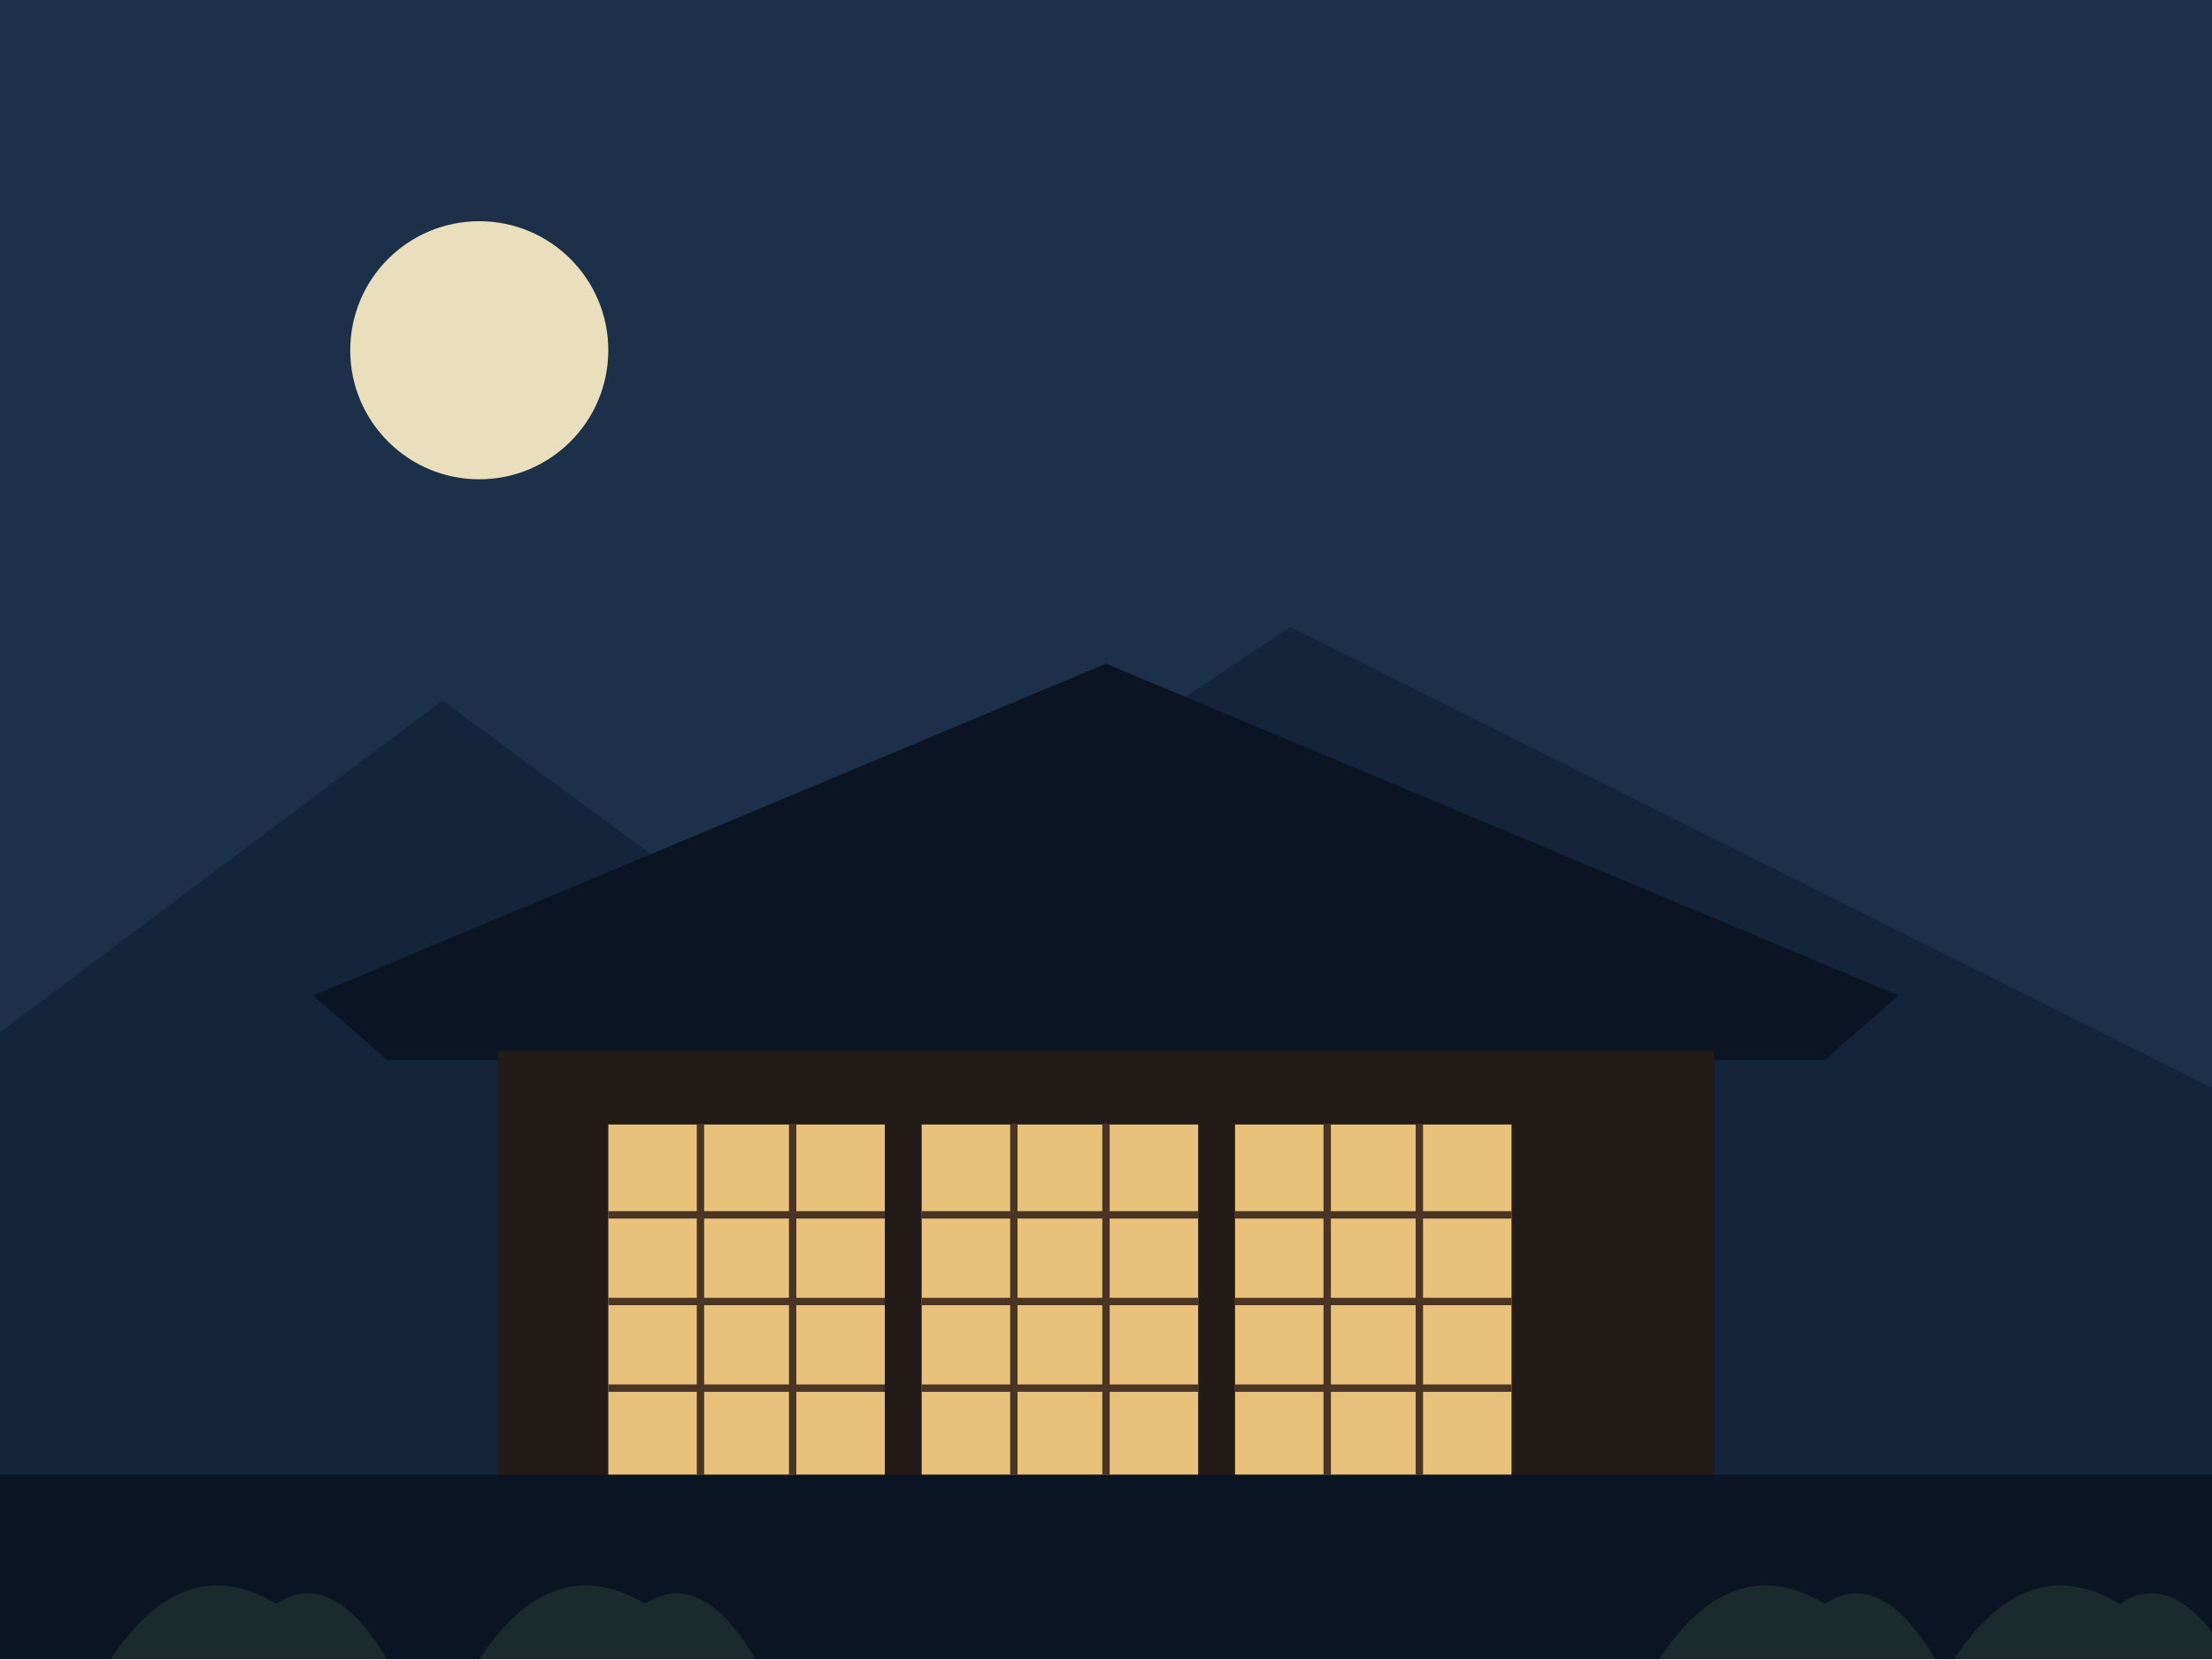
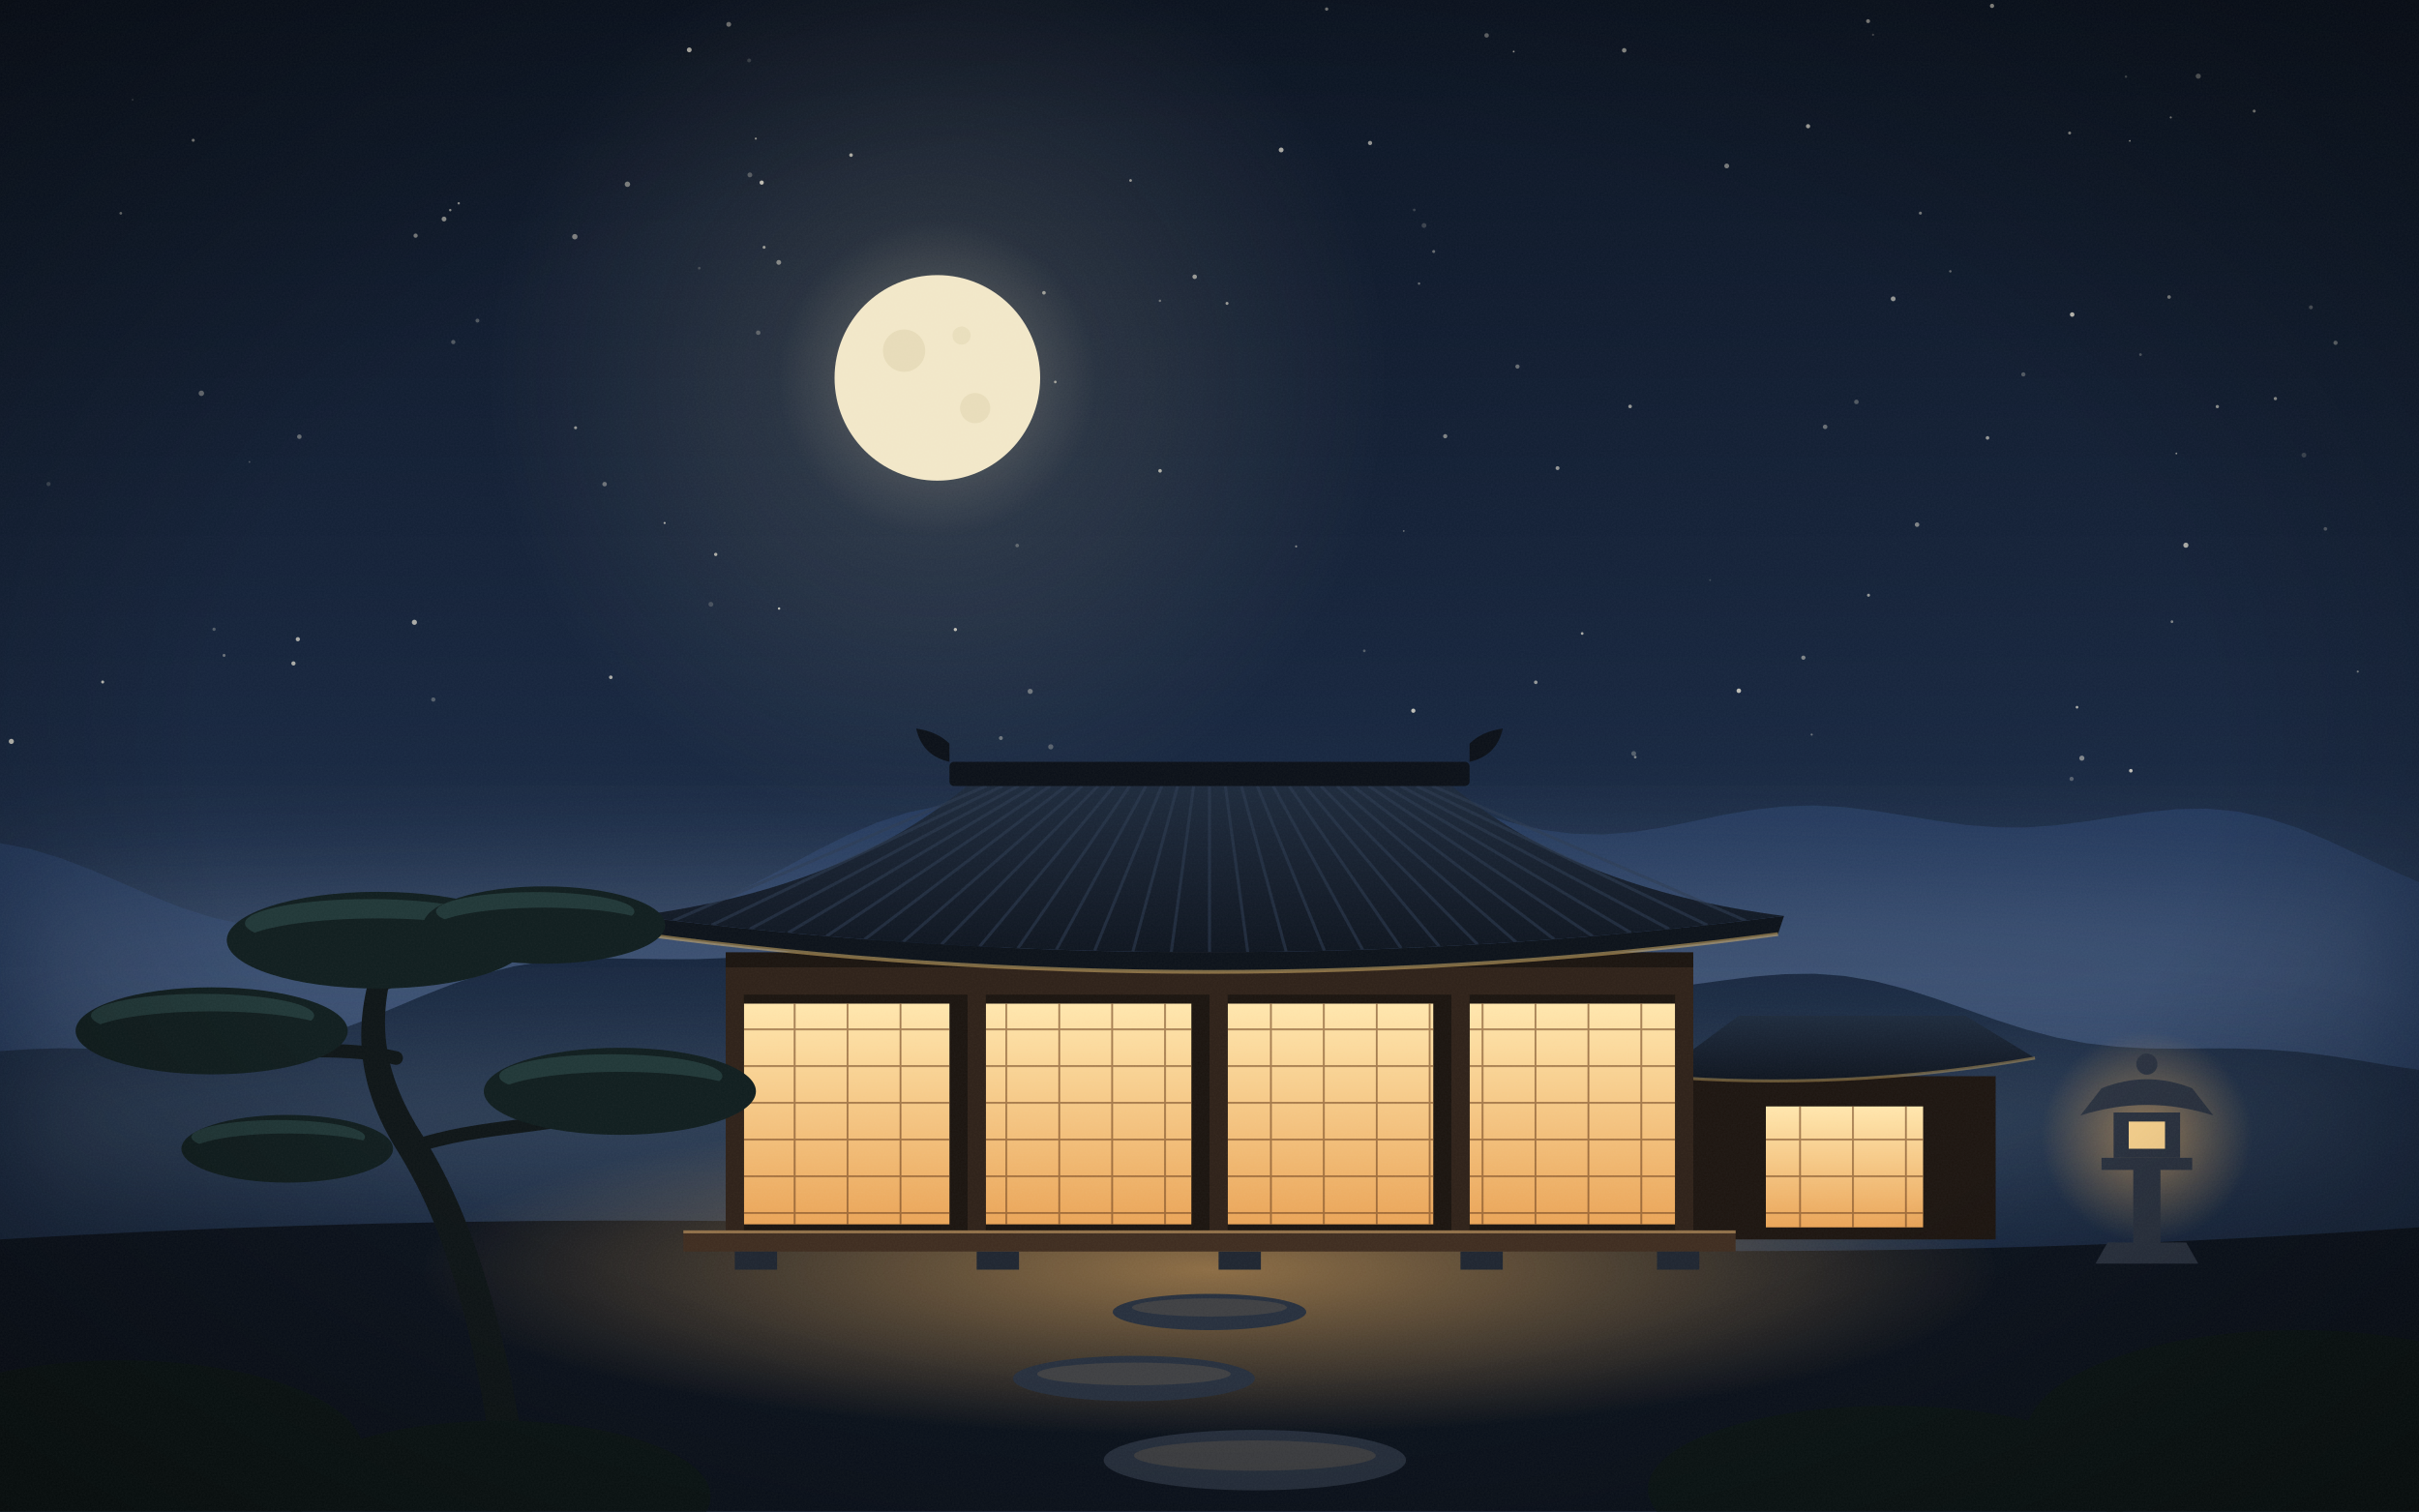
- <svg xmlns="http://www.w3.org/2000/svg" viewBox="0 0 1200 900" preserveAspectRatio="xMidYMid slice">
-   <rect x="0" y="0" width="1200" height="900" fill="#1d3049" />
-   <circle cx="260" cy="190" r="70" fill="#e9dfbd" />
-   <path d="M0 560 L240 380 L430 520 L700 340 L1200 590 V900 H0Z" fill="#14243a" />
-   <path d="M170 540 L600 360 L1030 540 L990 575 H210Z" fill="#0b1422" />
-   <rect x="270" y="570" width="660" height="230" fill="#221b17" />
-   <rect x="330" y="610" width="150" height="190" fill="#e8c27a" />
-   <rect x="378" y="610" width="4" height="190" fill="#4a3525" />
-   <rect x="428" y="610" width="4" height="190" fill="#4a3525" />
-   <rect x="330" y="657" width="150" height="4" fill="#4a3525" />
-   <rect x="330" y="704" width="150" height="4" fill="#4a3525" />
-   <rect x="330" y="751" width="150" height="4" fill="#4a3525" />
-   <rect x="500" y="610" width="150" height="190" fill="#e8c27a" />
-   <rect x="548" y="610" width="4" height="190" fill="#4a3525" />
-   <rect x="598" y="610" width="4" height="190" fill="#4a3525" />
-   <rect x="500" y="657" width="150" height="4" fill="#4a3525" />
-   <rect x="500" y="704" width="150" height="4" fill="#4a3525" />
-   <rect x="500" y="751" width="150" height="4" fill="#4a3525" />
-   <rect x="670" y="610" width="150" height="190" fill="#e8c27a" />
-   <rect x="718" y="610" width="4" height="190" fill="#4a3525" />
-   <rect x="768" y="610" width="4" height="190" fill="#4a3525" />
-   <rect x="670" y="657" width="150" height="4" fill="#4a3525" />
-   <rect x="670" y="704" width="150" height="4" fill="#4a3525" />
-   <rect x="670" y="751" width="150" height="4" fill="#4a3525" />
-   <rect x="0" y="800" width="1200" height="100" fill="#0b1422" />
-   <path d="M60 900 q40 -60 90 -30 q30 -20 60 30Z" fill="#1b2a2c" />
-   <path d="M260 900 q40 -60 90 -30 q30 -20 60 30Z" fill="#1b2a2c" />
-   <path d="M900 900 q40 -60 90 -30 q30 -20 60 30Z" fill="#1b2a2c" />
-   <path d="M1060 900 q40 -60 90 -30 q30 -20 60 30Z" fill="#1b2a2c" />
+ <svg xmlns="http://www.w3.org/2000/svg" viewBox="0 0 1600 1000" preserveAspectRatio="xMidYMid slice">
+   <defs>
+     <linearGradient id="sky" x1="0" y1="0" x2="0" y2="1">
+       <stop offset="0" stop-color="#0a1322" />
+       <stop offset=".5" stop-color="#16263f" />
+       <stop offset=".78" stop-color="#2b3f60" />
+     </linearGradient>
+     <radialGradient id="mg">
+       <stop offset="0" stop-color="#f4e8c6" stop-opacity=".4" />
+       <stop offset=".35" stop-color="#f4e8c6" stop-opacity=".1" />
+       <stop offset="1" stop-color="#f4e8c6" stop-opacity="0" />
+     </radialGradient>
+     <linearGradient id="sj" x1="0" y1="0" x2="0" y2="1">
+       <stop offset="0" stop-color="#ffe6ad" />
+       <stop offset="1" stop-color="#eaa457" />
+     </linearGradient>
+     <pattern id="km" width="35" height="24.3" patternUnits="userSpaceOnUse">
+       <path d="M0 0H35M0 0V24.3" stroke="#6e4220" stroke-width="2.4" opacity=".6" />
+     </pattern>
+     <radialGradient id="warm">
+       <stop offset="0" stop-color="#f6b764" stop-opacity=".55" />
+       <stop offset="1" stop-color="#f6b764" stop-opacity="0" />
+     </radialGradient>
+     <linearGradient id="roof" x1="0" y1="0" x2="0" y2="1">
+       <stop offset="0" stop-color="#1d2a3c" />
+       <stop offset="1" stop-color="#0d141f" />
+     </linearGradient>
+     <radialGradient id="vig" cx=".5" cy=".5" r=".75">
+       <stop offset=".55" stop-color="#000" stop-opacity="0" />
+       <stop offset="1" stop-color="#000" stop-opacity=".5" />
+     </radialGradient>
+     <filter id="b40" x="-50%" y="-50%" width="200%" height="200%">
+       <feGaussianBlur stdDeviation="40" />
+     </filter>
+     <filter id="b12" x="-50%" y="-50%" width="200%" height="200%">
+       <feGaussianBlur stdDeviation="12" />
+     </filter>
+     <filter id="grain" x="0" y="0" width="100%" height="100%">
+       <feTurbulence type="fractalNoise" baseFrequency=".85" numOctaves="3" stitchTiles="stitch" />
+       <feColorMatrix values="0 0 0 0 1  0 0 0 0 1  0 0 0 0 1  0 0 0 .6 0" />
+     </filter>
+   </defs>
+   <rect width="1600" height="1000" fill="url(#sky)" />
+   <circle cx="380.7" cy="283" r="1" fill="#e9e4d4" opacity="0.6" />
+   <circle cx="1001.2" cy="34.1" r="0.6" fill="#e9e4d4" opacity="0.7" />
+   <circle cx="415" cy="121.9" r="1.8" fill="#e9e4d4" opacity="0.5" />
+   <circle cx="1338.3" cy="247.7" r="1.4" fill="#e9e4d4" opacity="0.3" />
+   <circle cx="1015.8" cy="451.4" r="1.2" fill="#e9e4d4" opacity="0.6" />
+   <circle cx="1074.3" cy="33.3" r="1.5" fill="#e9e4d4" opacity="0.6" />
+   <circle cx="482" cy="16.1" r="1.6" fill="#e9e4d4" opacity="0.5" />
+   <circle cx="1150.1" cy="457" r="1.5" fill="#e9e4d4" opacity="0.8" />
+   <circle cx="631.9" cy="416.5" r="1.1" fill="#e9e4d4" opacity="0.8" />
+   <circle cx="1406.2" cy="50.7" r="0.8" fill="#e9e4d4" opacity="0.3" />
+   <circle cx="1544.8" cy="226.8" r="1.4" fill="#e9e4d4" opacity="0.4" />
+   <circle cx="811.6" cy="200.7" r="1" fill="#e9e4d4" opacity="0.6" />
+   <circle cx="934.8" cy="470.2" r="1.4" fill="#e9e4d4" opacity="0.8" />
+   <circle cx="1370.2" cy="515.3" r="1.4" fill="#e9e4d4" opacity="0.3" />
+   <circle cx="1377" cy="501.6" r="1.7" fill="#e9e4d4" opacity="0.5" />
+   <circle cx="1142.1" cy="109.8" r="1.6" fill="#e9e4d4" opacity="0.5" />
+   <circle cx="455.9" cy="33" r="1.6" fill="#e9e4d4" opacity="0.8" />
+   <circle cx="141.6" cy="416.3" r="1.1" fill="#e9e4d4" opacity="0.3" />
+   <circle cx="470.2" cy="399.8" r="1.6" fill="#e9e4d4" opacity="0.2" />
+   <circle cx="983.3" cy="23.4" r="1.5" fill="#e9e4d4" opacity="0.4" />
+   <circle cx="1409.4" cy="509.9" r="1.2" fill="#e9e4d4" opacity="0.8" />
+   <circle cx="495.5" cy="40" r="1.3" fill="#e9e4d4" opacity="0.2" />
+   <circle cx="315.8" cy="212.1" r="1.3" fill="#e9e4d4" opacity="0.3" />
+   <circle cx="67.9" cy="451.2" r="1" fill="#e9e4d4" opacity="0.8" />
+   <circle cx="1434.7" cy="196.5" r="1.2" fill="#e9e4d4" opacity="0.5" />
+   <circle cx="1030.2" cy="309.7" r="1.3" fill="#e9e4d4" opacity="0.6" />
+   <circle cx="1505" cy="263.7" r="1.1" fill="#e9e4d4" opacity="0.6" />
+   <circle cx="380.2" cy="156.6" r="1.8" fill="#e9e4d4" opacity="0.5" />
+   <circle cx="877.5" cy="6" r="1.1" fill="#e9e4d4" opacity="0.5" />
+   <circle cx="32.1" cy="320.2" r="1.4" fill="#e9e4d4" opacity="0.2" />
+   <circle cx="1003.7" cy="242.5" r="1.4" fill="#e9e4d4" opacity="0.4" />
+   <circle cx="1131.1" cy="383.8" r="0.6" fill="#e9e4d4" opacity="0.2" />
+   <circle cx="1081.6" cy="500.9" r="0.9" fill="#e9e4d4" opacity="0.5" />
+   <circle cx="948.3" cy="166.4" r="1" fill="#e9e4d4" opacity="0.4" />
+   <circle cx="590.6" cy="309.7" r="1" fill="#e9e4d4" opacity="0.4" />
+   <circle cx="1235.6" cy="14" r="1.3" fill="#e9e4d4" opacity="0.6" />
+   <circle cx="496" cy="115.7" r="1.6" fill="#e9e4d4" opacity="0.3" />
+   <circle cx="299.8" cy="226.3" r="1.4" fill="#e9e4d4" opacity="0.3" />
+   <circle cx="515.1" cy="173.6" r="1.6" fill="#e9e4d4" opacity="0.5" />
+   <circle cx="1368.9" cy="88" r="1" fill="#e9e4d4" opacity="0.6" />
+   <circle cx="1415.8" cy="234.6" r="0.9" fill="#e9e4d4" opacity="0.3" />
+   <circle cx="847.4" cy="99.2" r="1.6" fill="#e9e4d4" opacity="0.7" />
+   <circle cx="293.7" cy="144.9" r="1.6" fill="#e9e4d4" opacity="0.6" />
+   <circle cx="1290" cy="179.5" r="0.8" fill="#e9e4d4" opacity="0.4" />
+   <circle cx="1270.2" cy="141" r="1" fill="#e9e4d4" opacity="0.5" />
+   <circle cx="671.6" cy="213" r="1.7" fill="#e9e4d4" opacity="0.3" />
+   <circle cx="7.5" cy="490.5" r="1.7" fill="#e9e4d4" opacity="0.8" />
+   <circle cx="695" cy="494.1" r="1.7" fill="#e9e4d4" opacity="0.3" />
+   <circle cx="1192.8" cy="435.1" r="1.4" fill="#e9e4d4" opacity="0.5" />
+   <circle cx="462.5" cy="177.4" r="0.9" fill="#e9e4d4" opacity="0.2" />
+   <circle cx="941.9" cy="149.2" r="1.6" fill="#e9e4d4" opacity="0.2" />
+   <circle cx="1445.8" cy="360.7" r="1.7" fill="#e9e4d4" opacity="0.7" />
+   <circle cx="1439.5" cy="300" r="0.6" fill="#e9e4d4" opacity="0.6" />
+   <circle cx="274.9" cy="155.9" r="1.4" fill="#e9e4d4" opacity="0.5" />
+   <circle cx="662" cy="488.3" r="1.3" fill="#e9e4d4" opacity="0.4" />
+   <circle cx="404" cy="448.1" r="1.2" fill="#e9e4d4" opacity="0.7" />
+   <circle cx="562.9" cy="102.6" r="1.2" fill="#e9e4d4" opacity="0.7" />
+   <circle cx="274.1" cy="411.7" r="1.7" fill="#e9e4d4" opacity="0.7" />
+   <circle cx="1317.6" cy="3.9" r="1.4" fill="#e9e4d4" opacity="0.7" />
+   <circle cx="79.9" cy="141.1" r="0.9" fill="#e9e4d4" opacity="0.5" />
+   <circle cx="676.8" cy="245.9" r="1.5" fill="#e9e4d4" opacity="0.2" />
+   <circle cx="87.7" cy="66" r="0.7" fill="#e9e4d4" opacity="0.2" />
+   <circle cx="1559.5" cy="444.3" r="0.7" fill="#e9e4d4" opacity="0.5" />
+   <circle cx="505.4" cy="163.6" r="1" fill="#e9e4d4" opacity="0.6" />
+   <circle cx="938.6" cy="187.6" r="0.8" fill="#e9e4d4" opacity="0.4" />
+   <circle cx="198" cy="288.9" r="1.5" fill="#e9e4d4" opacity="0.4" />
+   <circle cx="127.8" cy="92.8" r="1" fill="#e9e4d4" opacity="0.6" />
+   <circle cx="1252.2" cy="197.7" r="1.6" fill="#e9e4d4" opacity="0.6" />
+   <circle cx="690.5" cy="193.7" r="1.2" fill="#e9e4d4" opacity="0.6" />
+   <circle cx="672.8" cy="360.9" r="1.2" fill="#e9e4d4" opacity="0.3" />
+   <circle cx="857.3" cy="361.5" r="0.7" fill="#e9e4d4" opacity="0.5" />
+   <circle cx="681.4" cy="457.4" r="1.7" fill="#e9e4d4" opacity="0.4" />
+   <circle cx="1436.6" cy="411.3" r="0.9" fill="#e9e4d4" opacity="0.5" />
+   <circle cx="197" cy="422.9" r="1.4" fill="#e9e4d4" opacity="0.7" />
+   <circle cx="1268" cy="347.1" r="1.5" fill="#e9e4d4" opacity="0.5" />
+   <circle cx="165" cy="305.6" r="0.6" fill="#e9e4d4" opacity="0.3" />
+   <circle cx="1238.9" cy="23" r="0.7" fill="#e9e4d4" opacity="0.3" />
+   <circle cx="1408.7" cy="93.2" r="0.6" fill="#e9e4d4" opacity="0.7" />
+   <circle cx="194.1" cy="438.9" r="1.4" fill="#e9e4d4" opacity="0.7" />
+   <circle cx="1523.9" cy="301.1" r="1.6" fill="#e9e4d4" opacity="0.2" />
+   <circle cx="1227.9" cy="265.9" r="1.5" fill="#e9e4d4" opacity="0.3" />
+   <circle cx="1198.3" cy="486" r="0.7" fill="#e9e4d4" opacity="0.4" />
+   <circle cx="902.4" cy="430.6" r="0.9" fill="#e9e4d4" opacity="0.3" />
+   <circle cx="399.9" cy="320.3" r="1.5" fill="#e9e4d4" opacity="0.4" />
+   <circle cx="588" cy="206.3" r="1" fill="#e9e4d4" opacity="0.5" />
+   <circle cx="133.2" cy="260.2" r="1.8" fill="#e9e4d4" opacity="0.4" />
+   <circle cx="1195.9" cy="83.5" r="1.4" fill="#e9e4d4" opacity="0.7" />
+   <circle cx="1078.2" cy="268.9" r="1.2" fill="#e9e4d4" opacity="0.6" />
+   <circle cx="1435.8" cy="77.7" r="0.7" fill="#e9e4d4" opacity="0.6" />
+   <circle cx="1466.6" cy="269" r="1.1" fill="#e9e4d4" opacity="0.6" />
+   <circle cx="297.8" cy="139" r="0.8" fill="#e9e4d4" opacity="0.6" />
+   <circle cx="503.8" cy="120.8" r="1.4" fill="#e9e4d4" opacity="0.8" />
+   <circle cx="473.4" cy="366.8" r="1.1" fill="#e9e4d4" opacity="0.7" />
+   <circle cx="935.4" cy="138.9" r="0.9" fill="#e9e4d4" opacity="0.2" />
+   <circle cx="767.2" cy="199" r="0.8" fill="#e9e4d4" opacity="0.4" />
+   <circle cx="515.3" cy="402.6" r="0.8" fill="#e9e4d4" opacity="0.8" />
+   <circle cx="767.3" cy="311.5" r="1.2" fill="#e9e4d4" opacity="0.7" />
+   <circle cx="1314.6" cy="289.7" r="1.2" fill="#e9e4d4" opacity="0.6" />
+   <circle cx="1370.6" cy="208.1" r="1.5" fill="#e9e4d4" opacity="0.8" />
+   <circle cx="747.8" cy="119.4" r="0.9" fill="#e9e4d4" opacity="0.6" />
+   <circle cx="1080.6" cy="498.5" r="1.6" fill="#e9e4d4" opacity="0.3" />
+   <circle cx="303.4" cy="134.5" r="0.8" fill="#e9e4d4" opacity="0.6" />
+   <circle cx="1373.8" cy="467.9" r="0.9" fill="#e9e4d4" opacity="0.7" />
+   <circle cx="501.5" cy="220.1" r="1.5" fill="#e9e4d4" opacity="0.3" />
+   <circle cx="148.2" cy="433.6" r="1" fill="#e9e4d4" opacity="0.4" />
+   <circle cx="928.5" cy="351.3" r="0.6" fill="#e9e4d4" opacity="0.4" />
+   <circle cx="698" cy="252.7" r="0.9" fill="#e9e4d4" opacity="0.6" />
+   <circle cx="1528.5" cy="203.3" r="1.3" fill="#e9e4d4" opacity="0.3" />
+   <circle cx="439.6" cy="346" r="0.7" fill="#e9e4d4" opacity="0.7" />
+   <circle cx="1454" cy="50.4" r="1.7" fill="#e9e4d4" opacity="0.4" />
+   <circle cx="1235.9" cy="393.8" r="1" fill="#e9e4d4" opacity="0.6" />
+   <circle cx="1046.5" cy="419.1" r="0.9" fill="#e9e4d4" opacity="0.7" />
+   <circle cx="1538.1" cy="349.9" r="1.2" fill="#e9e4d4" opacity="0.3" />
+   <circle cx="790.2" cy="183.1" r="1.5" fill="#e9e4d4" opacity="0.6" />
+   <circle cx="906.2" cy="94.6" r="1.4" fill="#e9e4d4" opacity="0.6" />
+   <circle cx="286.6" cy="462.8" r="1.4" fill="#e9e4d4" opacity="0.3" />
+   <circle cx="1491" cy="73.5" r="1" fill="#e9e4d4" opacity="0.6" />
+   <circle cx="955.9" cy="288.6" r="1.4" fill="#e9e4d4" opacity="0.5" />
+   <circle cx="499.9" cy="91.7" r="0.7" fill="#e9e4d4" opacity="0.6" />
+   <circle cx="1207.2" cy="282.4" r="1.5" fill="#e9e4d4" opacity="0.4" />
+   <circle cx="620" cy="250" r="300" fill="url(#mg)" />
+   <circle cx="620" cy="250" r="68" fill="#f2e7c8" />
+   <circle cx="598" cy="232" r="14" fill="#dccfa9" opacity=".5" />
+   <circle cx="645" cy="270" r="10" fill="#dccfa9" opacity=".45" />
+   <circle cx="636" cy="222" r="6" fill="#dccfa9" opacity=".4" />
+   <polygon points="0,557.8 20,561.7 40,567.7 60,575.3 80,583.9 100,592.6 120,600.5 140,606.9 160,611.3 180,613.5 200,613.8 220,612.5 240,610.4 260,608.1 280,606.2 300,605.4 320,605.6 340,606.8 360,608.4 380,609.9 400,610.6 420,609.6 440,606.5 460,601.1 480,593.4 500,584 520,573.5 540,562.8 560,552.8 580,544.2 600,537.7 620,533.4 640,531.2 660,530.6 680,531.1 700,531.8 720,532 740,531.3 760,529.4 780,526.4 800,522.7 820,518.8 840,515.5 860,513.5 880,513.4 900,515.3 920,519.2 940,524.9 960,531.5 980,538.3 1000,544.3 1020,549 1040,551.6 1060,552.1 1080,550.5 1100,547.4 1120,543.3 1140,539.1 1160,535.7 1180,533.5 1200,532.9 1220,534 1240,536.4 1260,539.6 1280,542.9 1300,545.7 1320,547.3 1340,547.4 1360,546 1380,543.4 1400,540.3 1420,537.3 1440,535.3 1460,535 1480,536.9 1500,541.3 1520,547.8 1540,556.2 1560,565.5 1580,574.9 1600,583.7 1600,1000 0,1000" fill="#22375a" />
+   <ellipse cx="800" cy="640" rx="1000" ry="60" fill="#9fb3cf" opacity=".22" filter="url(#b40)" />
+   <polygon points="0,695.4 20,694.1 40,693.5 60,693.8 80,694.9 100,696.2 120,697.4 140,697.7 160,696.7 180,693.9 200,689.4 220,683 240,675.4 260,667 280,658.6 300,650.8 320,644.2 340,639.3 360,636 380,634.4 400,634 420,634.3 440,634.6 460,634.6 480,633.8 500,632.1 520,629.6 540,626.6 560,623.6 580,621.3 600,620.1 620,620.4 640,622.4 660,626.1 680,631 700,636.7 720,642.4 740,647.5 760,651.3 780,653.6 800,654.2 820,653.3 840,651.1 860,648.4 880,645.7 900,643.6 920,642.5 940,642.6 960,644 980,646.3 1000,649.1 1020,651.8 1040,654 1060,655 1080,654.9 1100,653.5 1120,651.3 1140,648.6 1160,646.1 1180,644.5 1200,644.2 1220,645.7 1240,649.1 1260,654.2 1280,660.6 1300,667.6 1320,674.7 1340,681.1 1360,686.4 1380,690.2 1400,692.5 1420,693.6 1440,693.8 1460,693.6 1480,693.7 1500,694.4 1520,695.9 1540,698.4 1560,701.5 1580,704.9 1600,707.8 1600,1000 0,1000" fill="#16263e" />
+   <ellipse cx="700" cy="740" rx="900" ry="50" fill="#a9bbd2" opacity=".18" filter="url(#b40)" />
+   <path d="M0 820 Q400 796 800 818 T1600 812 V1000 H0Z" fill="#0a111c" />
+   <ellipse cx="800" cy="840" rx="520" ry="110" fill="url(#warm)" />
+   <rect x="1120" y="712" width="200" height="108" fill="#1c140f" />
+   <rect x="1168" y="732" width="104" height="80" fill="url(#sj)" />
+   <rect x="1168" y="732" width="104" height="80" fill="url(#km)" />
+   <path d="M1096 712 Q1220 722 1346 700 L1300 672 L1150 672 Z" fill="url(#roof)" />
+   <path d="M1096 712 Q1220 722 1346 700" stroke="#c8a35e" stroke-width="2" fill="none" opacity=".45" />
+   <rect x="480" y="630" width="640" height="190" fill="#1a130e" />
+   <rect x="492" y="664" width="136" height="146" fill="url(#sj)" />
+   <rect x="492" y="664" width="136" height="146" fill="url(#km)" />
+   <rect x="652" y="664" width="136" height="146" fill="url(#sj)" />
+   <rect x="652" y="664" width="136" height="146" fill="url(#km)" />
+   <rect x="812" y="664" width="136" height="146" fill="url(#sj)" />
+   <rect x="812" y="664" width="136" height="146" fill="url(#km)" />
+   <rect x="972" y="664" width="136" height="146" fill="url(#sj)" />
+   <rect x="972" y="664" width="136" height="146" fill="url(#km)" />
+   <rect x="480" y="640" width="12" height="182" fill="#2e2118" />
+   <rect x="640" y="640" width="12" height="182" fill="#2e2118" />
+   <rect x="800" y="640" width="12" height="182" fill="#2e2118" />
+   <rect x="960" y="640" width="12" height="182" fill="#2e2118" />
+   <rect x="1108" y="640" width="12" height="182" fill="#2e2118" />
+   <rect x="480" y="640" width="640" height="18" fill="#2e2118" />
+   <path d="M420 606 Q560 588 642 518 L958 518 Q1040 588 1180 606 Q800 654 420 606 Z" fill="url(#roof)" />
+   <line x1="652.5" y1="520" x2="445.3" y2="609.1" stroke="#2c3a50" stroke-width="2" opacity=".55" />
+   <line x1="663.1" y1="520" x2="470.7" y2="612" stroke="#2c3a50" stroke-width="2" opacity=".55" />
+   <line x1="673.6" y1="520" x2="496" y2="614.6" stroke="#2c3a50" stroke-width="2" opacity=".55" />
+   <line x1="684.1" y1="520" x2="521.3" y2="617.1" stroke="#2c3a50" stroke-width="2" opacity=".55" />
+   <line x1="694.7" y1="520" x2="546.7" y2="619.3" stroke="#2c3a50" stroke-width="2" opacity=".55" />
+   <line x1="705.2" y1="520" x2="572" y2="621.4" stroke="#2c3a50" stroke-width="2" opacity=".55" />
+   <line x1="715.7" y1="520" x2="597.3" y2="623.2" stroke="#2c3a50" stroke-width="2" opacity=".55" />
+   <line x1="726.3" y1="520" x2="622.7" y2="624.8" stroke="#2c3a50" stroke-width="2" opacity=".55" />
+   <line x1="736.8" y1="520" x2="648" y2="626.2" stroke="#2c3a50" stroke-width="2" opacity=".55" />
+   <line x1="747.3" y1="520" x2="673.3" y2="627.3" stroke="#2c3a50" stroke-width="2" opacity=".55" />
+   <line x1="757.9" y1="520" x2="698.7" y2="628.3" stroke="#2c3a50" stroke-width="2" opacity=".55" />
+   <line x1="768.4" y1="520" x2="724" y2="629" stroke="#2c3a50" stroke-width="2" opacity=".55" />
+   <line x1="778.9" y1="520" x2="749.3" y2="629.6" stroke="#2c3a50" stroke-width="2" opacity=".55" />
+   <line x1="789.5" y1="520" x2="774.7" y2="629.9" stroke="#2c3a50" stroke-width="2" opacity=".55" />
+   <line x1="800" y1="520" x2="800" y2="630" stroke="#2c3a50" stroke-width="2" opacity=".55" />
+   <line x1="810.5" y1="520" x2="825.3" y2="629.9" stroke="#2c3a50" stroke-width="2" opacity=".55" />
+   <line x1="821.1" y1="520" x2="850.7" y2="629.6" stroke="#2c3a50" stroke-width="2" opacity=".55" />
+   <line x1="831.6" y1="520" x2="876" y2="629" stroke="#2c3a50" stroke-width="2" opacity=".55" />
+   <line x1="842.1" y1="520" x2="901.3" y2="628.3" stroke="#2c3a50" stroke-width="2" opacity=".55" />
+   <line x1="852.7" y1="520" x2="926.7" y2="627.3" stroke="#2c3a50" stroke-width="2" opacity=".55" />
+   <line x1="863.2" y1="520" x2="952" y2="626.2" stroke="#2c3a50" stroke-width="2" opacity=".55" />
+   <line x1="873.7" y1="520" x2="977.3" y2="624.8" stroke="#2c3a50" stroke-width="2" opacity=".55" />
+   <line x1="884.3" y1="520" x2="1002.7" y2="623.2" stroke="#2c3a50" stroke-width="2" opacity=".55" />
+   <line x1="894.8" y1="520" x2="1028" y2="621.4" stroke="#2c3a50" stroke-width="2" opacity=".55" />
+   <line x1="905.3" y1="520" x2="1053.3" y2="619.3" stroke="#2c3a50" stroke-width="2" opacity=".55" />
+   <line x1="915.9" y1="520" x2="1078.7" y2="617.1" stroke="#2c3a50" stroke-width="2" opacity=".55" />
+   <line x1="926.4" y1="520" x2="1104" y2="614.6" stroke="#2c3a50" stroke-width="2" opacity=".55" />
+   <line x1="936.9" y1="520" x2="1129.3" y2="612" stroke="#2c3a50" stroke-width="2" opacity=".55" />
+   <line x1="947.5" y1="520" x2="1154.7" y2="609.1" stroke="#2c3a50" stroke-width="2" opacity=".55" />
+   <path d="M420 606 Q800 654 1180 606 L1176 618 Q800 668 424 618 Z" fill="#0b1119" />
+   <path d="M424 618 Q800 668 1176 618" stroke="#d1ad66" stroke-width="2.5" fill="none" opacity=".55" />
+   <rect x="628" y="504" width="344" height="16" rx="3" fill="#0a0f17" />
+   <path d="M628 504 q-18 -4 -22 -22 q14 2 22 10Z M972 504 q18 -4 22 -22 q-14 2 -22 10Z" fill="#0a0f17" />
+   <rect x="452" y="814" width="696" height="14" fill="#3e2c1f" />
+   <rect x="452" y="814" width="696" height="2" fill="#f2c27a" opacity=".45" />
+   <rect x="486" y="828" width="28" height="12" fill="#1e2530" />
+   <rect x="646" y="828" width="28" height="12" fill="#1e2530" />
+   <rect x="806" y="828" width="28" height="12" fill="#1e2530" />
+   <rect x="966" y="828" width="28" height="12" fill="#1e2530" />
+   <rect x="1096" y="828" width="28" height="12" fill="#1e2530" />
+   <ellipse cx="800" cy="868" rx="64" ry="12" fill="#262f3d" />
+   <ellipse cx="800" cy="865" rx="51.2" ry="6.0" fill="#f2b866" opacity=".12" />
+   <ellipse cx="750" cy="912" rx="80" ry="15" fill="#262f3d" />
+   <ellipse cx="750" cy="909" rx="64.0" ry="7.5" fill="#f2b866" opacity=".12" />
+   <ellipse cx="830" cy="966" rx="100" ry="20" fill="#262f3d" />
+   <ellipse cx="830" cy="963" rx="80.0" ry="10.0" fill="#f2b866" opacity=".12" />
+   <circle cx="1420" cy="752" r="70" fill="url(#warm)" />
+   <path d="M1386 836 h68 l-8 -14 h-52Z M1411 822 v-48 h18 v48Z M1390 774 h60 v-8 h-60Z" fill="#2a3240" />
+   <rect x="1398" y="736" width="44" height="30" fill="#2a3240" />
+   <rect x="1408" y="742" width="24" height="18" fill="#ffd791" />
+   <path d="M1376 738 Q1420 724 1464 738 L1450 720 Q1420 708 1390 720Z" fill="#2a3240" />
+   <circle cx="1420" cy="704" r="7" fill="#2a3240" />
+   <path d="M330 1000 C318 900 300 820 262 760 C236 718 232 676 250 630 L262 634 C248 676 254 712 280 752 C318 812 340 900 352 1000Z" fill="#0d1416" />
+   <path d="M262 700 C220 690 180 700 140 690 M270 760 C320 742 370 748 410 730 M256 650 C290 630 330 636 360 620" stroke="#0d1416" stroke-width="9" fill="none" stroke-linecap="round" />
+   <ellipse cx="140" cy="682" rx="90" ry="28.8" fill="#0f1d1e" />
+   <ellipse cx="134" cy="671.9" rx="73.8" ry="14.4" fill="#26403f" opacity=".75" />
+   <ellipse cx="140" cy="684.9" rx="82.8" ry="15.8" fill="#0f1d1e" />
+   <ellipse cx="250" cy="622" rx="100" ry="32.0" fill="#0f1d1e" />
+   <ellipse cx="244" cy="610.8" rx="82" ry="16" fill="#26403f" opacity=".75" />
+   <ellipse cx="250" cy="625.2" rx="92" ry="17.6" fill="#0f1d1e" />
+   <ellipse cx="360" cy="612" rx="80" ry="25.6" fill="#0f1d1e" />
+   <ellipse cx="354" cy="603" rx="65.6" ry="12.8" fill="#26403f" opacity=".75" />
+   <ellipse cx="360" cy="614.6" rx="73.6" ry="14.1" fill="#0f1d1e" />
+   <ellipse cx="410" cy="722" rx="90" ry="28.8" fill="#0f1d1e" />
+   <ellipse cx="404" cy="711.9" rx="73.8" ry="14.4" fill="#26403f" opacity=".75" />
+   <ellipse cx="410" cy="724.9" rx="82.8" ry="15.8" fill="#0f1d1e" />
+   <ellipse cx="190" cy="760" rx="70" ry="22.4" fill="#0f1d1e" />
+   <ellipse cx="184" cy="752.2" rx="57.4" ry="11.2" fill="#26403f" opacity=".75" />
+   <ellipse cx="190" cy="762.2" rx="64.4" ry="12.3" fill="#0f1d1e" />
+   <ellipse cx="80" cy="960" rx="160" ry="60" fill="#0a1414" />
+   <ellipse cx="330" cy="990" rx="140" ry="50" fill="#0a1414" />
+   <ellipse cx="1250" cy="985" rx="160" ry="55" fill="#0a1414" />
+   <ellipse cx="1520" cy="950" rx="180" ry="70" fill="#0a1414" />
+   <rect width="1600" height="1000" fill="url(#vig)" />
+   <rect width="1600" height="1000" filter="url(#grain)" opacity=".07" />
</svg>
